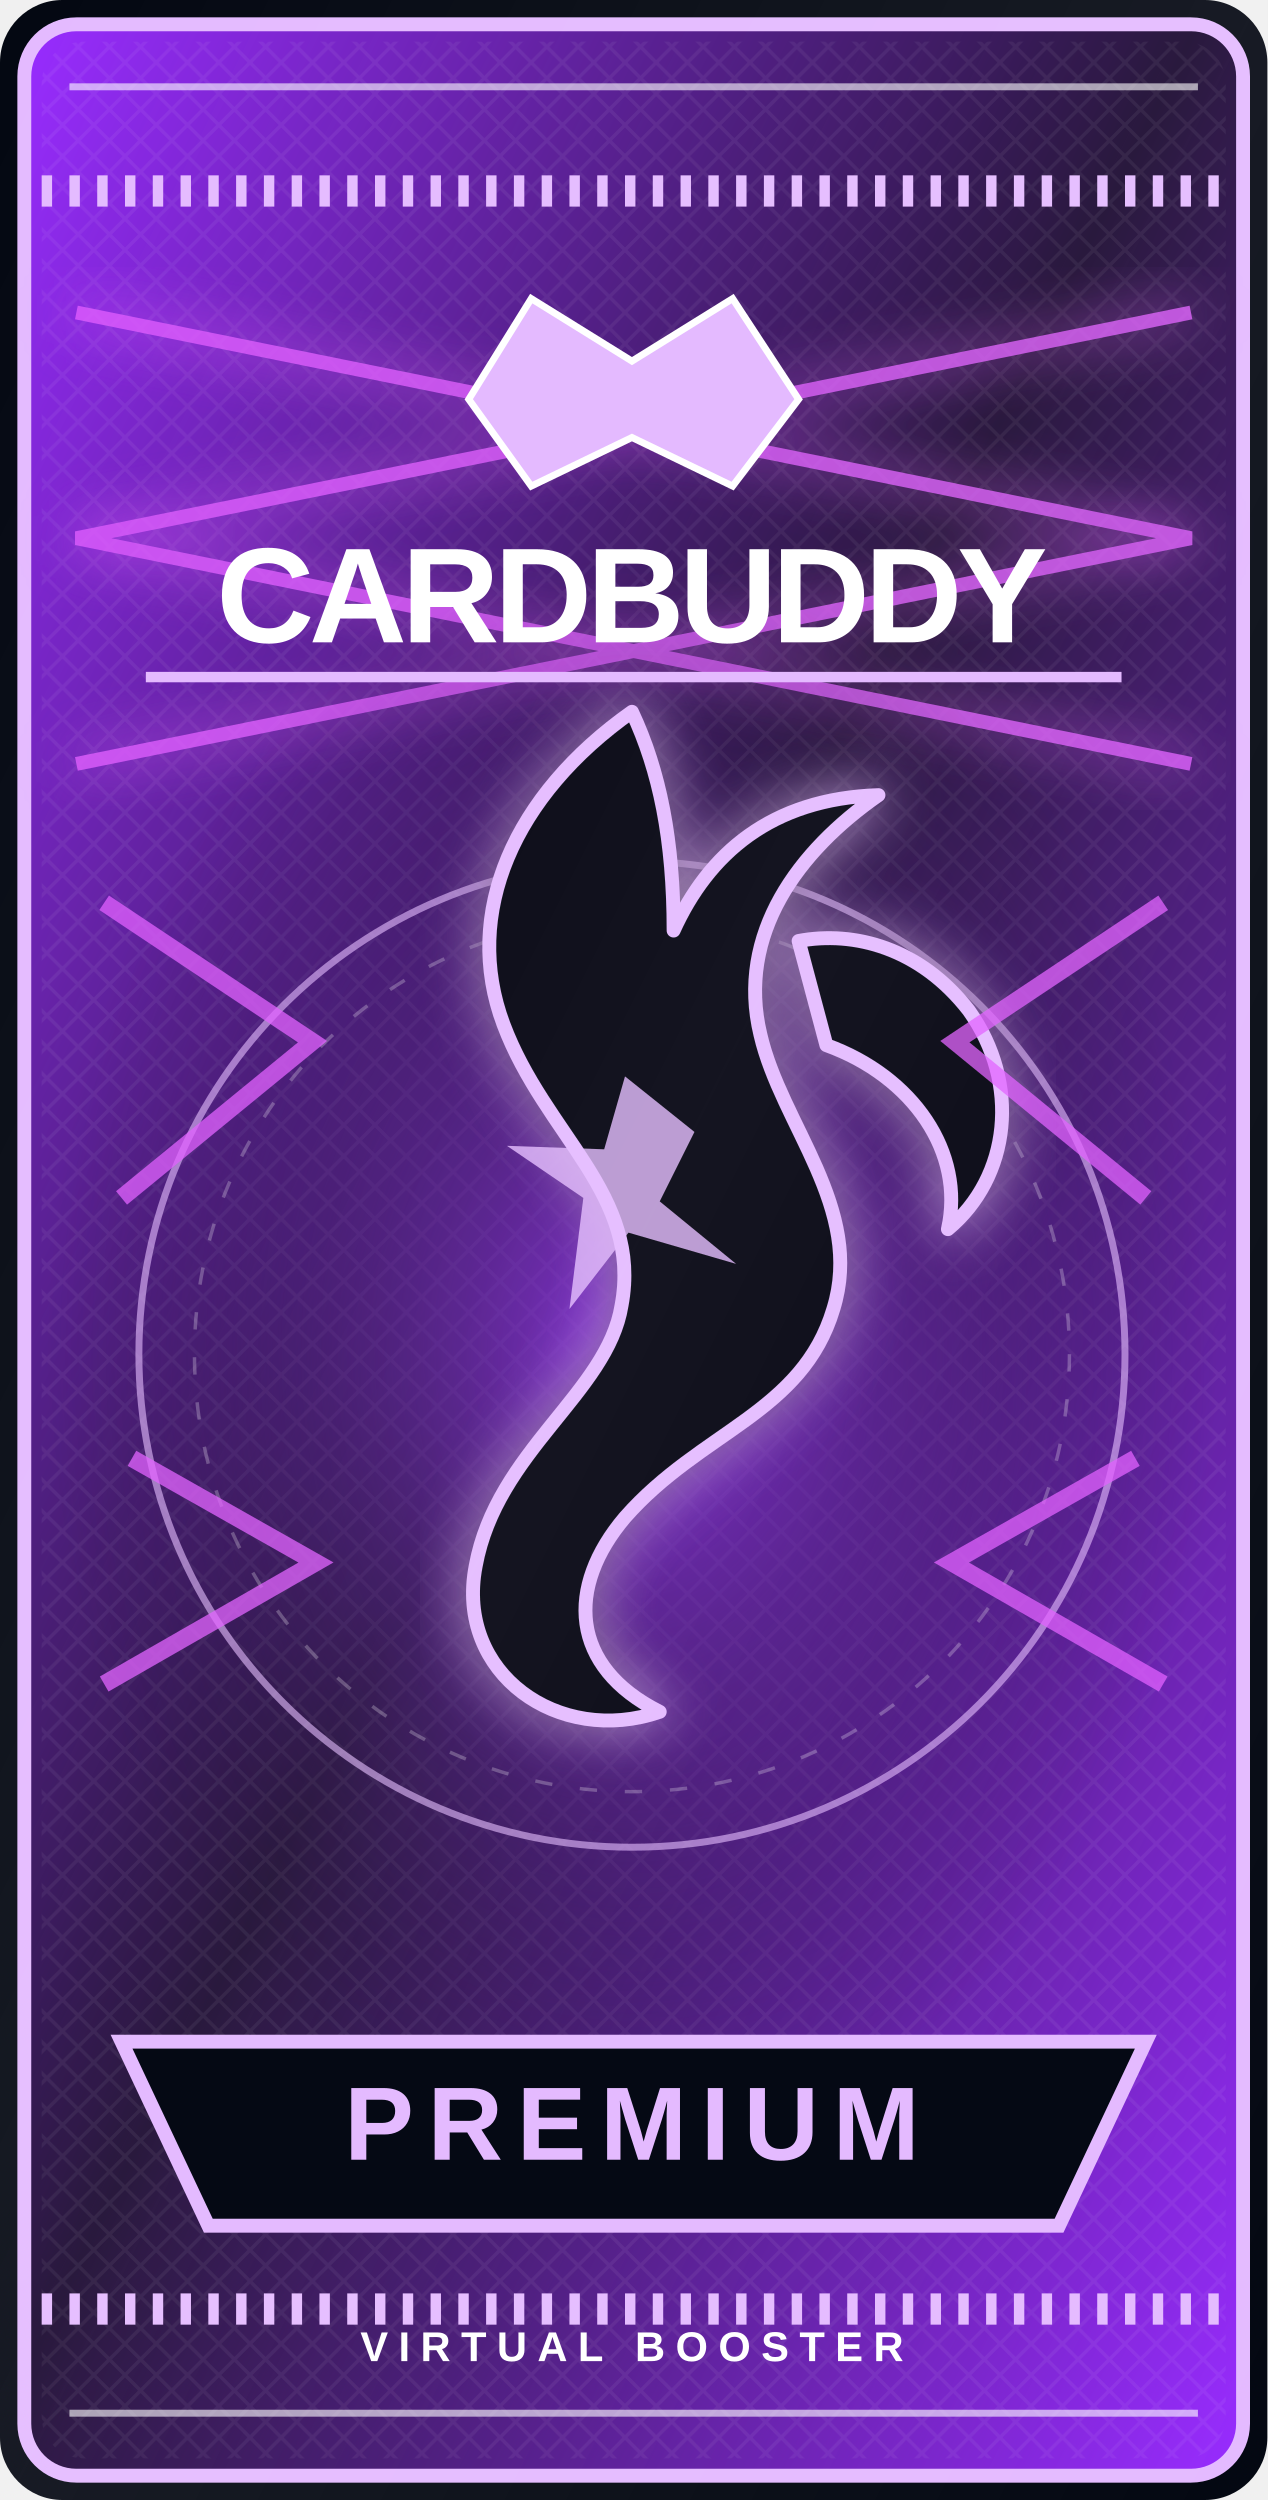
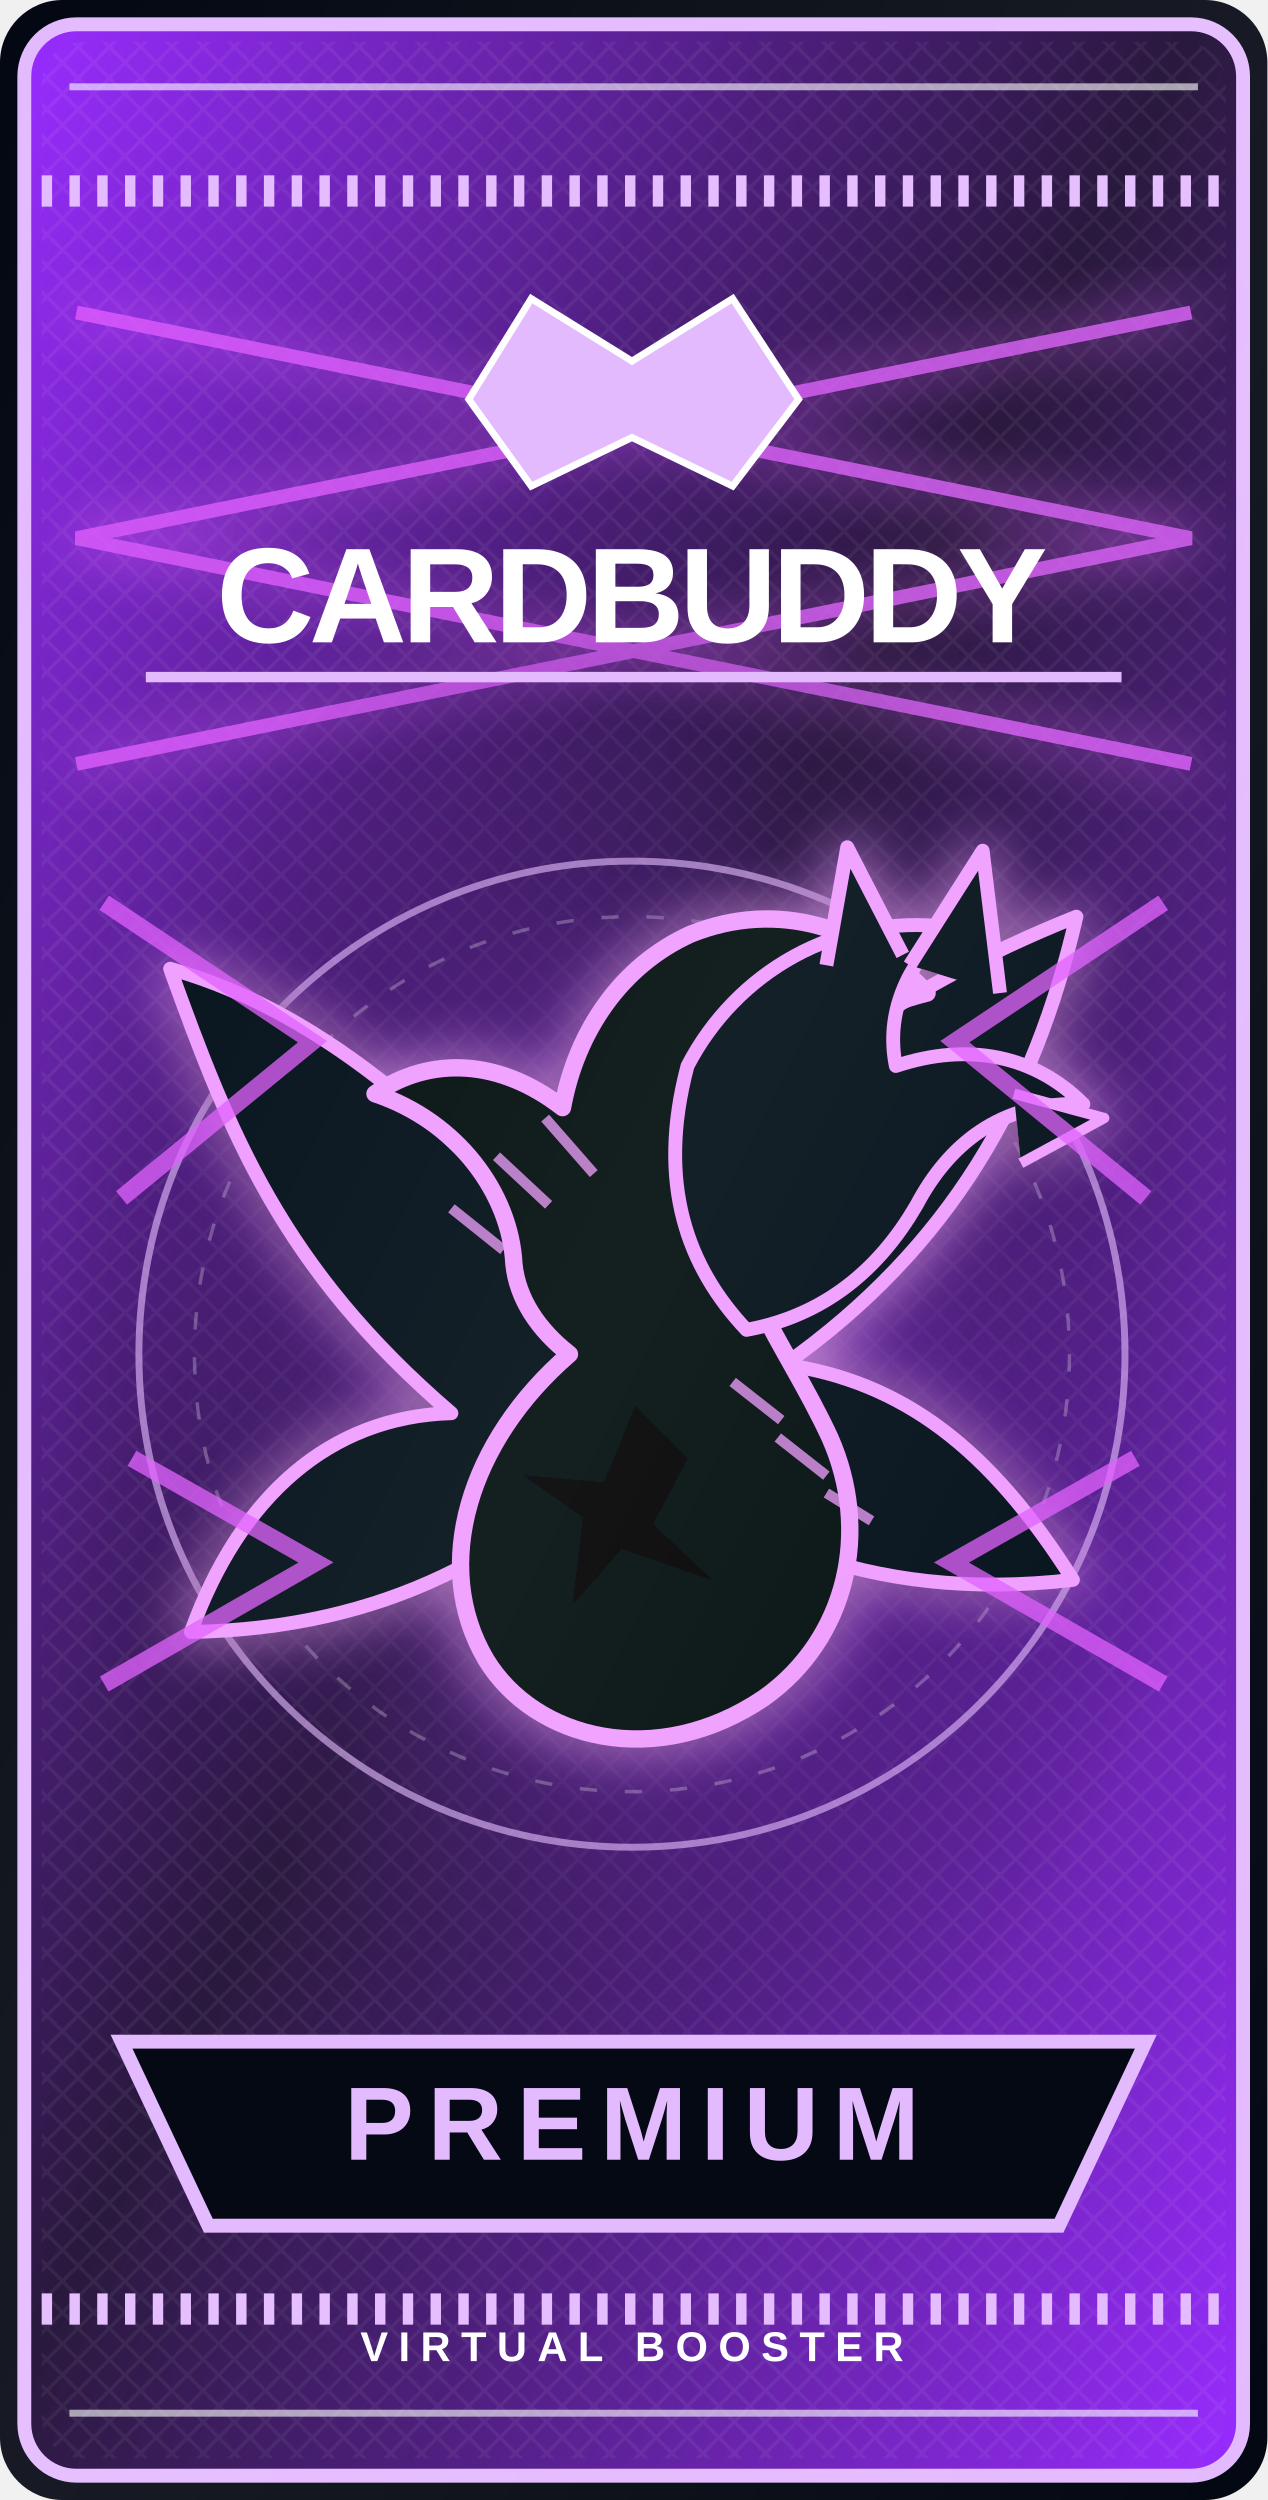
<svg xmlns="http://www.w3.org/2000/svg" viewBox="0 0 365 720" role="img" aria-label="CardBuddy PREMIUM booster pack">
  <defs>
    <linearGradient id="foil" x1="0" y1="0" x2="1" y2="1">
      <stop stop-color="#982bff" />
      <stop offset=".48" stop-color="#17052d" />
      <stop offset="1" stop-color="#982bff" />
    </linearGradient>
    <radialGradient id="core">
      <stop stop-color="#982bff" stop-opacity=".8" />
      <stop offset="1" stop-color="#17052d" stop-opacity="0" />
    </radialGradient>
    <linearGradient id="shine" x1="0" y1="0" x2="1" y2="1">
      <stop stop-color="#fff" stop-opacity=".0" />
      <stop offset=".5" stop-color="#fff" stop-opacity=".32" />
      <stop offset="1" stop-color="#fff" stop-opacity="0" />
    </linearGradient>
    <filter id="glow">
      <feGaussianBlur stdDeviation="8" result="b" />
      <feMerge>
        <feMergeNode in="b" />
        <feMergeNode in="SourceGraphic" />
      </feMerge>
    </filter>
    <pattern id="grain" width="9" height="9" patternUnits="userSpaceOnUse">
      <path d="M0 0L9 9M9 0L0 9" stroke="#fff" stroke-opacity=".055" />
    </pattern>
  </defs>
  <rect width="365" height="720" rx="18" fill="#030711" />
  <rect x="7" y="7" width="351" height="706" rx="15" fill="url(#foil)" stroke="#e4baff" stroke-width="4" />
  <rect x="12" y="12" width="341" height="696" rx="12" fill="url(#grain)" />
  <path d="M12 55H353M12 665H353" stroke="#e4baff" stroke-width="9" stroke-dasharray="3 5" />
  <path d="M22 90L343 155L22 220M343 90L22 155L343 220" fill="none" stroke="#e05aff" stroke-width="4" opacity=".8" filter="url(#glow)" />
  <ellipse cx="182" cy="390" rx="170" ry="230" fill="url(#core)" />
  <circle cx="182" cy="390" r="142" fill="none" stroke="#e4baff" stroke-opacity=".6" stroke-width="2" />
  <circle cx="182" cy="390" r="126" fill="none" stroke="#fff" stroke-opacity=".25" stroke-width="1" stroke-dasharray="5 8" />
-   <path d="M182 205 C148 229 133 263 145 295 C157 327 185 344 179 376 C175 401 143 418 137 451 C131 482 161 503 190 493 C164 480 163 457 180 437 C202 412 231 407 240 377 C249 348 225 324 219 298 C212 269 230 245 253 229 C222 230 204 246 194 268 C194 242 190 222 182 205 Z M238 301 C263 310 278 332 273 354 C291 339 294 312 279 291 C265 273 246 268 230 271 Z" fill="#020610" stroke="#e4baff" stroke-width="4" stroke-linejoin="round" filter="url(#glow)" />
-   <path d="M180 310L200 326L190 346L212 364L181 355L164 377L168 345L146 330L174 331Z" fill="#e4baff" opacity=".8" />
+   <g filter="url(#glow)" stroke-linejoin="round">
+     <path d="M176 376 C132 327 95 292 49 279 C66 326 81 365 130 407 C95 408 69 431 55 470 C111 469 150 447 181 414 C206 441 249 462 309 455 C285 417 260 398 226 393 C274 359 298 316 310 264 C255 286 218 315 190 352 Z" fill="#030916" stroke="#ef9cff" stroke-width="4" />
+     <path d="M164 390 C135 415 124 451 140 478 C154 501 189 510 220 489 C244 472 251 441 239 414 C226 386 207 365 211 338 C215 312 239 293 267 286 C249 267 224 259 199 269 C179 278 166 297 162 319 C144 305 124 304 108 315 C132 323 147 344 148 364 C149 374 155 383 164 390 Z" fill="#020711" stroke="#ef9cff" stroke-width="5" />
+     <path d="M198 307 C212 280 241 263 273 267 C261 278 255 292 258 307 C279 300 298 304 312 318 C288 317 273 330 264 347 C253 366 237 379 215 383 C198 365 189 341 198 307 Z" fill="#030916" stroke="#ef9cff" stroke-width="4" />
+     <path d="M262 278 L283 245 L288 286 M238 278 L244 244 L260 275" fill="#030916" stroke="#ef9cff" stroke-width="4" />
+     <path d="M292 315 L318 322 L294 335" fill="#030916" stroke="#ef9cff" stroke-width="3" />
+     <path d="M295 320 L301 320" stroke="M30 260" stroke-width="5" stroke-linecap="round" />
+     <path d="M148 399 C120 432 105 455 81 461 M182 410 C213 438 244 449 279 445 M174 371 C161 347 159 330 166 310" fill="none" stroke="M30 260" stroke-width="3" opacity=".85" />
+     <path d="M183 405 L198 420 L188 439 L205 455 L179 446 L165 462 L168 437 L151 425 L174 427 Z" fill="M30 260" opacity=".75" />
+     <path d="M130 348 L145 360 M143 333 L158 347 M157 322 L171 338 M211 398 L225 409 M224 414 L238 425 M238 430 L251 438" fill="none" stroke="#ef9cff" stroke-width="3" opacity=".75" />
+     <path d="M72 300 L91 320 L78 326 M284 366 L301 376 L284 385 M112 480 L129 470 L136 488" fill="none" stroke="M30 260" stroke-width="3" opacity=".7" />
+   </g>
  <path d="M30 260L90 300L35 345M335 260L275 300L330 345M30 485L91 450L38 420M335 485L274 450L327 420" fill="none" stroke="#e05aff" stroke-width="5" opacity=".75" />
  <path d="M0 0L365 0L365 720L0 720Z" fill="url(#shine)" opacity=".25" />
  <path d="M135 115L153 86L182 104L211 86L230 115L211 140L182 126L153 140Z" fill="#e4baff" stroke="#fff" stroke-width="2" />
  <text x="182" y="185" fill="#fff" font-family="Arial,sans-serif" font-size="39" font-weight="900" text-anchor="middle" letter-spacing="-1.5">CARDBUDDY</text>
  <path d="M42 195H323" stroke="#e4baff" stroke-width="3" />
  <path d="M35 588H330L305 641H60Z" fill="#050914" stroke="#e4baff" stroke-width="4" />
  <text x="182" y="622" fill="#e4baff" font-family="Arial,sans-serif" font-size="30" font-weight="900" text-anchor="middle" letter-spacing="4">PREMIUM</text>
  <text x="182" y="680" fill="#fff" font-family="Arial,sans-serif" font-size="12" font-weight="700" text-anchor="middle" letter-spacing="3">VIRTUAL BOOSTER</text>
  <path d="M20 25H345M20 695H345" stroke="#fff" stroke-opacity=".6" stroke-width="2" />
</svg>
